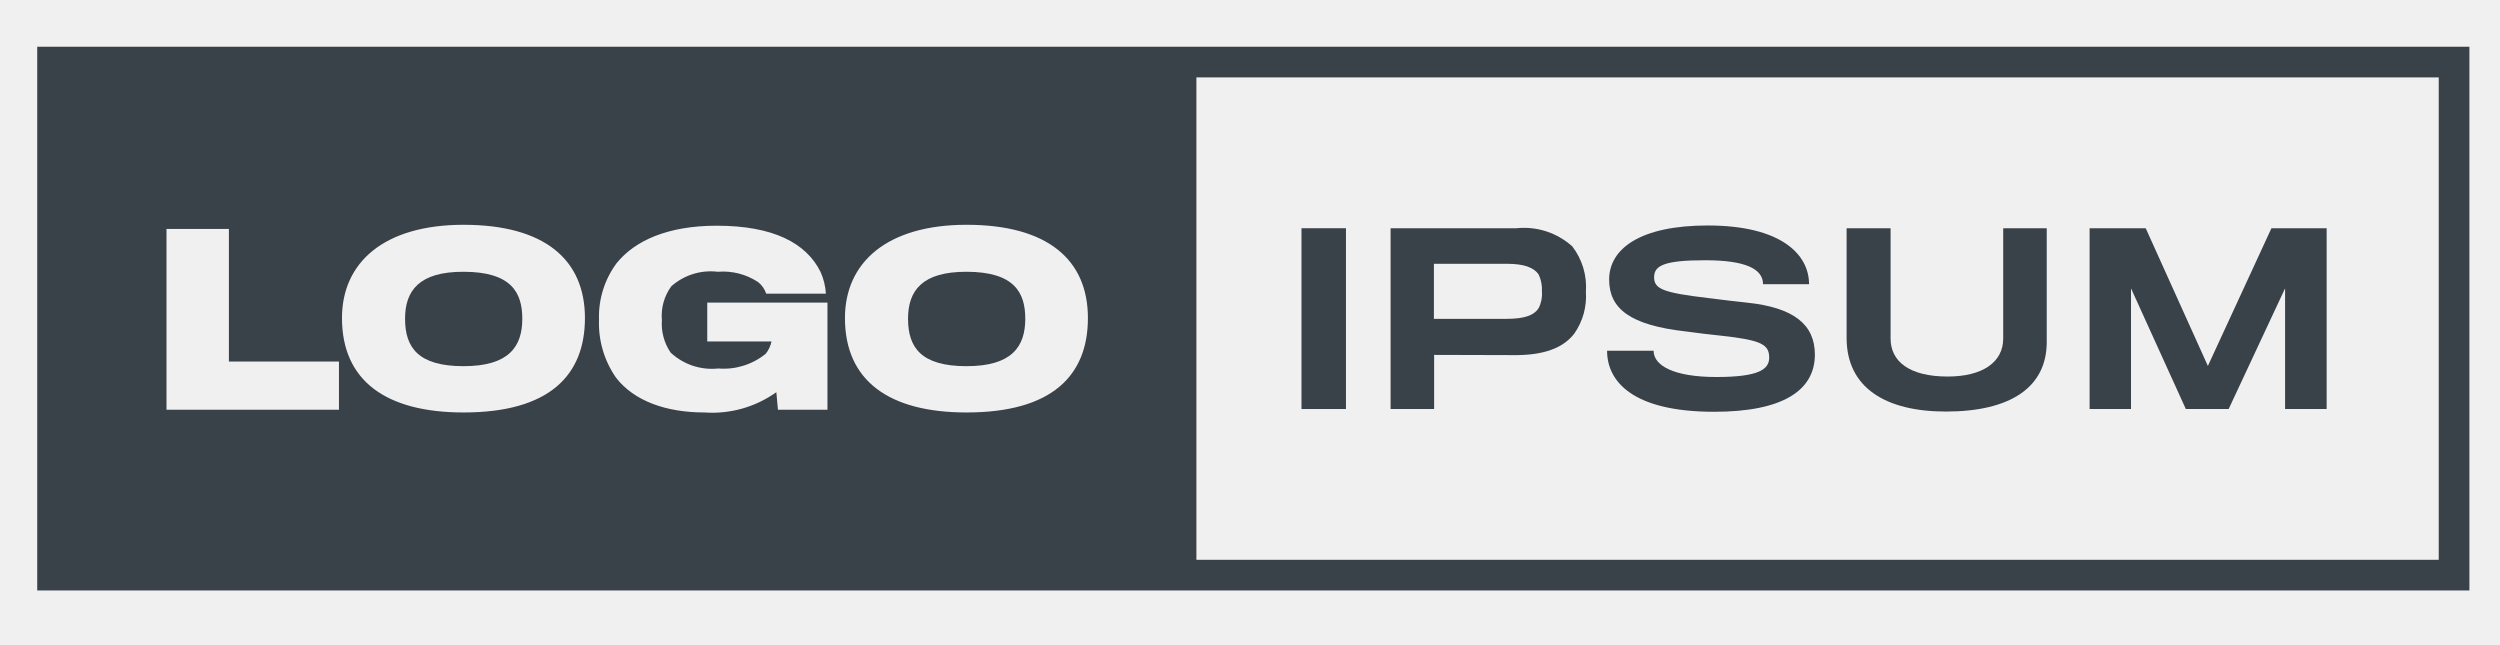
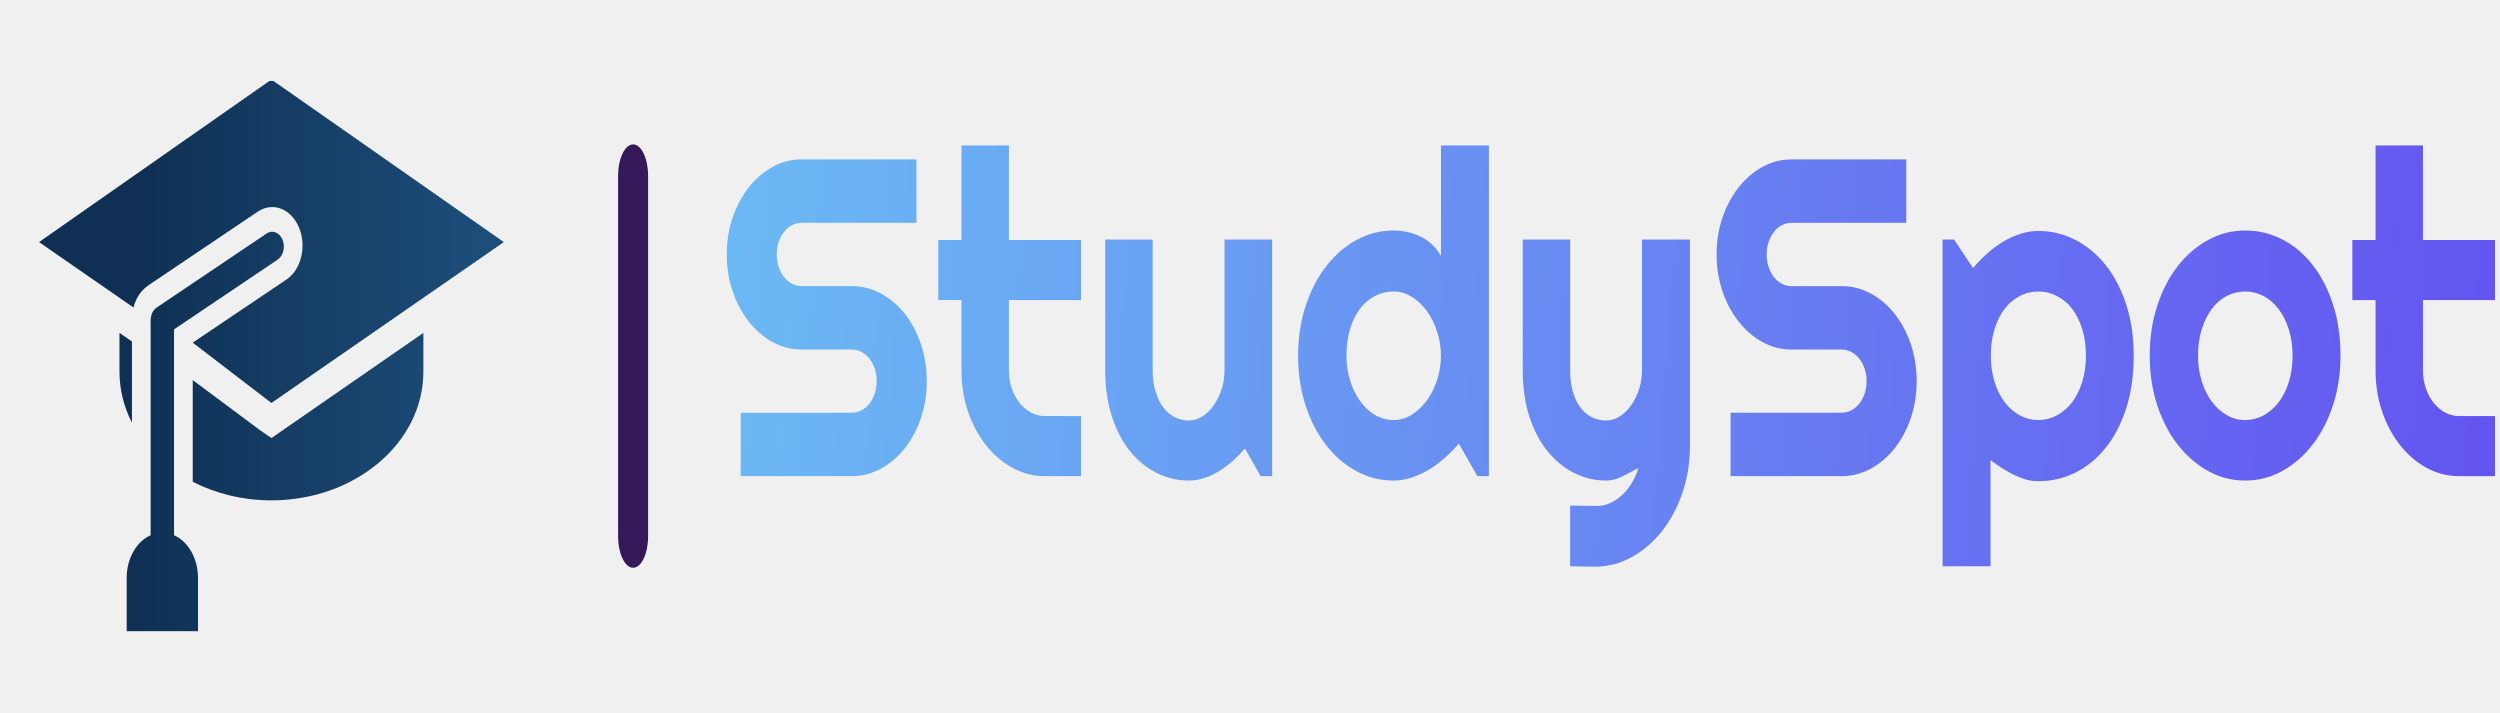
- <svg xmlns="http://www.w3.org/2000/svg" id="logo-10" width="163" height="42" viewBox="0 0 163 42" fill="none">
-   <path d="M30.21 17.719C33.348 17.719 34.054 19.082 34.054 20.782C34.054 22.584 33.2 23.875 30.223 23.875C27.265 23.875 26.41 22.659 26.41 20.782C26.41 18.935 27.342 17.719 30.21 17.719Z" class="ccustom" fill="#394149" />
-   <path d="M63.004 17.719C66.142 17.719 66.848 19.082 66.848 20.782C66.848 22.584 65.993 23.875 63.017 23.875C60.06 23.875 59.204 22.659 59.204 20.782C59.204 18.935 60.136 17.719 63.004 17.719Z" class="ccustom" fill="#394149" />
-   <path fill-rule="evenodd" clip-rule="evenodd" d="M2.427 38.5V3.047H161.005V38.5H2.427ZM78.005 36.5H159.005V5.047H78.005V36.5ZM30.225 26.893C35.796 26.893 38.138 24.49 38.138 20.737C38.138 16.923 35.5 14.656 30.225 14.656C25.031 14.656 22.297 17.118 22.297 20.737C22.297 24.821 25.165 26.893 30.225 26.893ZM10.856 14.926V26.713H22.1V23.574H14.924V14.926H10.856ZM50.722 26.713L50.617 25.571C49.256 26.542 47.6 27.01 45.932 26.893C43.425 26.893 41.337 26.142 40.166 24.626C39.394 23.519 39.004 22.191 39.055 20.842C39.011 19.522 39.415 18.225 40.2 17.163C41.385 15.692 43.533 14.716 46.731 14.716C50.41 14.716 52.572 15.842 53.502 17.734C53.702 18.18 53.819 18.658 53.848 19.145H49.956C49.858 18.849 49.675 18.588 49.431 18.394C48.656 17.88 47.73 17.642 46.803 17.719C46.259 17.653 45.708 17.703 45.185 17.866C44.662 18.029 44.18 18.302 43.77 18.665C43.305 19.302 43.086 20.086 43.155 20.872C43.101 21.622 43.302 22.368 43.725 22.989C44.139 23.374 44.63 23.666 45.166 23.845C45.703 24.024 46.271 24.085 46.833 24.025C47.949 24.116 49.058 23.771 49.926 23.064C50.112 22.831 50.241 22.557 50.301 22.264H46.113V19.731H53.95V26.713H50.722ZM63.019 26.893C68.589 26.893 70.932 24.49 70.932 20.737C70.932 16.923 68.29 14.656 63.019 14.656C57.825 14.656 55.091 17.118 55.091 20.737C55.091 24.821 57.959 26.893 63.019 26.893Z" class="ccustom" fill="#394149" />
-   <path d="M84.857 26.668V14.881H87.757V26.668H84.857Z" class="ccustom" fill="#394149" />
-   <path d="M102.649 21.743C101.914 22.704 100.649 23.143 98.866 23.154C98.49 23.154 93.505 23.139 93.505 23.139V26.668H90.667V14.881H98.867C99.524 14.812 100.189 14.881 100.817 15.085C101.446 15.29 102.024 15.624 102.515 16.067C103.163 16.911 103.478 17.964 103.401 19.025C103.467 19.99 103.202 20.949 102.649 21.743ZM100.322 17.9C100.022 17.45 99.375 17.2 98.28 17.2H93.49V20.788H98.249C99.42 20.788 100.037 20.548 100.322 20.082C100.491 19.754 100.564 19.384 100.532 19.016C100.557 18.632 100.485 18.248 100.322 17.9Z" class="ccustom" fill="#394149" />
-   <path d="M111.764 26.848C106.418 26.848 104.782 24.848 104.782 22.869H107.815C107.815 23.845 109.151 24.581 111.899 24.581C114.631 24.581 115.352 24.1 115.352 23.319C115.352 22.448 114.812 22.178 112.274 21.893C111.774 21.848 110.413 21.683 109.902 21.608C106.302 21.202 104.916 20.136 104.916 18.229C104.916 16.217 106.944 14.701 111.343 14.701C116.118 14.701 117.95 16.578 117.95 18.53H114.95C114.95 17.539 113.824 16.968 111.166 16.968C108.433 16.968 107.848 17.343 107.848 18.079C107.848 18.845 108.448 19.085 111.348 19.43C112.009 19.521 113.48 19.686 113.885 19.73C116.949 20.045 118.33 21.156 118.33 23.123C118.325 25.466 116.223 26.848 111.764 26.848Z" class="ccustom" fill="#394149" />
-   <path d="M126.87 26.833C122.952 26.833 120.399 25.286 120.399 22.033V14.881H123.266V22.073C123.266 23.56 124.483 24.55 126.99 24.55C129.257 24.55 130.609 23.62 130.609 22.073V14.881H133.447V22.3C133.447 25.257 131.074 26.833 126.87 26.833Z" class="ccustom" fill="#394149" />
-   <path d="M148.987 26.668V18.8L145.308 26.668H142.516L138.942 18.8V26.668H136.242V14.881H139.9L143.954 23.86L148.098 14.881H151.698V26.668H148.987Z" class="ccustom" fill="#394149" />
+ <svg xmlns="http://www.w3.org/2000/svg" width="839" height="239" viewBox="0 0 1539 339" fill="none">
+   <g clip-path="url(#clip0_1_15)">
+     <g clip-path="url(#clip1_1_15)">
+       <g clip-path="url(#clip2_1_15)">
+         <path d="M398.974 58.623C398.974 47.891 394.841 39.191 389.743 39.191C384.644 39.191 380.511 47.891 380.511 58.623V280.377C380.511 291.109 384.644 299.809 389.743 299.809C394.841 299.809 398.974 291.109 398.974 280.377V58.623Z" fill="#35185A" />
+       </g>
+       <mask id="mask0_1_15" style="mask-type:luminance" maskUnits="userSpaceOnUse" x="2" y="-1" width="1535" height="341">
+         <g clip-path="url(#clip3_1_15)">
+           <g clip-path="url(#clip4_1_15)">
+             <path d="M398.974 58.623C398.974 47.891 394.841 39.191 389.743 39.191C384.644 39.191 380.511 47.891 380.511 58.623V280.377C380.511 291.109 384.644 299.809 389.743 299.809C394.841 299.809 398.974 291.109 398.974 280.377V58.623Z" fill="black" />
+             <g clip-path="url(#clip5_1_15)">
+               <g clip-path="url(#clip6_1_15)">
+                 <g clip-path="url(#clip7_1_15)">
+                   <g clip-path="url(#clip8_1_15)">
+                     <path d="M447.392 106.898C447.392 98.84 448.609 91.266 451.042 84.174C453.475 77.119 456.773 70.936 460.935 65.627C465.127 60.317 470.022 56.121 475.621 53.039C481.191 49.958 487.156 48.417 493.517 48.417H564.177V87.46H493.517C491.377 87.46 489.384 87.961 487.537 88.963C485.661 89.929 484.034 91.303 482.656 93.085C481.249 94.867 480.15 96.928 479.359 99.267C478.567 101.644 478.171 104.187 478.171 106.898C478.171 109.608 478.567 112.17 479.359 114.584C480.15 116.96 481.249 119.039 482.656 120.822C484.034 122.604 485.661 123.996 487.537 124.999C489.384 125.964 491.377 126.447 493.517 126.447H524.34C530.701 126.447 536.695 127.969 542.324 131.014C547.952 134.059 552.862 138.236 557.054 143.546C561.216 148.855 564.499 155.056 566.903 162.148C569.307 169.277 570.508 176.87 570.508 184.928C570.508 192.985 569.307 200.56 566.903 207.652C564.499 214.707 561.216 220.889 557.054 226.199C552.862 231.508 547.952 235.704 542.324 238.786C536.695 241.868 530.701 243.409 524.34 243.409H455.967V204.366H524.34C526.48 204.366 528.488 203.864 530.364 202.862C532.211 201.897 533.837 200.523 535.244 198.74C536.652 196.958 537.736 194.897 538.498 192.558C539.29 190.182 539.685 187.638 539.685 184.928C539.685 182.217 539.29 179.674 538.498 177.297C537.736 174.958 536.652 172.897 535.244 171.115C533.837 169.37 532.211 167.996 530.364 166.994C528.488 165.991 526.48 165.49 524.34 165.49H493.517C487.156 165.49 481.191 163.949 475.621 160.867C470.022 157.785 465.127 153.589 460.935 148.28C456.773 142.97 453.475 136.769 451.042 129.677C448.609 122.548 447.392 114.955 447.392 106.898ZM665.484 243.409H643.279C636.185 243.409 629.531 241.701 623.316 238.285C617.073 234.906 611.62 230.246 606.96 224.305C602.269 218.364 598.576 211.458 595.879 203.586C593.212 195.677 591.878 187.248 591.878 178.3V135.024H577.588V98.042H591.878V39.839H621.074V98.042H665.484V135.024H621.074V178.3C621.074 182.199 621.646 185.838 622.789 189.216C623.932 192.632 625.5 195.603 627.494 198.128C629.487 200.653 631.847 202.676 634.573 204.199C637.299 205.684 640.201 206.427 643.279 206.427H665.484V243.409ZM776.068 243.409L766.395 226.421C764.02 229.132 761.5 231.694 758.832 234.108C756.135 236.484 753.321 238.563 750.39 240.345C747.458 242.128 744.439 243.539 741.332 244.578C738.225 245.618 735.059 246.138 731.834 246.138C724.741 246.138 718.086 244.541 711.872 241.348C705.628 238.192 700.161 233.68 695.471 227.814C690.81 221.984 687.132 214.874 684.435 206.482C681.738 198.091 680.389 188.697 680.389 178.3V97.763H709.586V178.3C709.586 183.164 710.186 187.527 711.388 191.389C712.561 195.25 714.144 198.499 716.137 201.135C718.16 203.772 720.505 205.758 723.172 207.095C725.869 208.469 728.757 209.156 731.834 209.156C734.824 209.156 737.668 208.264 740.365 206.482C743.061 204.737 745.406 202.398 747.4 199.465C749.393 196.568 750.961 193.282 752.105 189.606C753.248 185.967 753.819 182.199 753.819 178.3V97.763H783.147V243.409H776.068ZM916.552 39.839V243.409H909.473L898.085 223.414C895.3 226.607 892.354 229.578 889.247 232.325C886.14 235.073 882.871 237.468 879.442 239.51C875.983 241.552 872.451 243.167 868.845 244.356C865.239 245.544 861.575 246.138 857.852 246.138C849.762 246.138 842.155 244.207 835.032 240.345C827.909 236.484 821.68 231.137 816.345 224.305C811.01 217.473 806.803 209.36 803.725 199.966C800.647 190.572 799.109 180.342 799.109 169.277C799.109 158.324 800.647 148.131 803.725 138.7C806.803 129.269 811.01 121.119 816.345 114.249C821.68 107.343 827.909 101.941 835.032 98.042C842.155 94.143 849.762 92.194 857.852 92.194C860.432 92.194 863.1 92.472 865.855 93.029C868.61 93.549 871.293 94.422 873.902 95.647C876.51 96.872 878.958 98.487 881.245 100.492C883.531 102.498 885.466 104.948 887.049 107.844V39.839H916.552ZM887.049 169.277C887.049 164.227 886.272 159.326 884.718 154.573C883.194 149.784 881.113 145.551 878.474 141.875C875.807 138.236 872.7 135.303 869.153 133.075C865.635 130.847 861.868 129.733 857.852 129.733C853.837 129.733 850.055 130.643 846.508 132.462C842.961 134.281 839.883 136.881 837.275 140.26C834.666 143.676 832.614 147.834 831.119 152.735C829.624 157.6 828.876 163.113 828.876 169.277C828.876 174.624 829.624 179.711 831.119 184.538C832.614 189.328 834.666 193.542 837.275 197.181C839.883 200.82 842.961 203.679 846.508 205.758C850.055 207.837 853.837 208.877 857.852 208.877C861.868 208.877 865.635 207.763 869.153 205.535C872.7 203.308 875.807 200.356 878.474 196.68C881.113 193.004 883.194 188.789 884.718 184.037C886.272 179.284 887.049 174.364 887.049 169.277ZM981.628 299.161L966.59 298.882V261.51L982.903 261.788C985.747 261.788 988.502 261.194 991.17 260.006C993.808 258.818 996.255 257.184 998.513 255.105C1000.77 253.026 1002.76 250.556 1004.49 247.697C1006.19 244.838 1007.59 241.738 1008.67 238.396C1005.45 240.104 1002.16 241.812 998.82 243.52C995.508 245.265 992.166 246.138 988.795 246.138C981.701 246.138 975.047 244.541 968.833 241.348C962.618 238.192 957.166 233.68 952.476 227.814C947.786 221.984 944.092 214.874 941.395 206.482C938.728 198.091 937.394 188.697 937.394 178.3V97.763H966.59V178.3C966.59 183.461 967.177 187.954 968.349 191.778C969.522 195.64 971.119 198.87 973.142 201.47C975.135 204.032 977.48 205.962 980.177 207.262C982.845 208.524 985.717 209.156 988.795 209.156C991.814 209.156 994.658 208.264 997.325 206.482C1000.02 204.737 1002.37 202.398 1004.36 199.465C1006.35 196.568 1007.94 193.282 1009.11 189.606C1010.25 185.967 1010.82 182.199 1010.82 178.3V97.763H1040.33V225.029C1040.27 235.277 1038.7 244.894 1035.62 253.88C1032.55 262.865 1028.34 270.7 1023 277.383C1017.67 284.104 1011.45 289.414 1004.36 293.312C997.267 297.211 989.689 299.161 981.628 299.161ZM1056.73 106.898C1056.73 98.84 1057.95 91.266 1060.38 84.174C1062.81 77.119 1066.12 70.936 1070.32 65.627C1074.51 60.317 1079.39 56.121 1084.96 53.039C1090.56 49.958 1096.54 48.417 1102.9 48.417H1173.51V87.46H1102.9C1100.76 87.46 1098.75 87.961 1096.87 88.963C1095.03 89.929 1093.4 91.303 1091.99 93.085C1090.62 94.867 1089.53 96.928 1088.74 99.267C1087.95 101.644 1087.55 104.187 1087.55 106.898C1087.55 109.608 1087.95 112.17 1088.74 114.584C1089.53 116.96 1090.62 119.039 1091.99 120.822C1093.4 122.604 1095.03 123.996 1096.87 124.999C1098.75 125.964 1100.76 126.447 1102.9 126.447H1133.72C1140.08 126.447 1146.08 127.969 1151.7 131.014C1157.3 134.059 1162.2 138.236 1166.39 143.546C1170.58 148.855 1173.88 155.056 1176.28 162.148C1178.69 169.277 1179.89 176.87 1179.89 184.928C1179.89 192.985 1178.69 200.56 1176.28 207.652C1173.88 214.707 1170.58 220.889 1166.39 226.199C1162.2 231.508 1157.3 235.704 1151.7 238.786C1146.08 241.868 1140.08 243.409 1133.72 243.409H1065.35V204.366H1133.72C1135.86 204.366 1137.85 203.864 1139.7 202.862C1141.58 201.897 1143.22 200.523 1144.62 198.74C1146 196.958 1147.09 194.897 1147.88 192.558C1148.67 190.182 1149.07 187.638 1149.07 184.928C1149.07 182.217 1148.67 179.674 1147.88 177.297C1147.09 174.958 1146 172.897 1144.62 171.115C1143.22 169.37 1141.58 167.996 1139.7 166.994C1137.85 165.991 1135.86 165.49 1133.72 165.49H1102.9C1096.54 165.49 1090.56 163.949 1084.96 160.867C1079.39 157.785 1074.51 153.589 1070.32 148.28C1066.12 142.97 1062.81 136.769 1060.38 129.677C1057.95 122.548 1056.73 114.955 1056.73 106.898ZM1225.35 233.606V298.882H1195.85V97.763H1202.93L1214.63 115.308C1217.29 112.152 1220.19 109.163 1223.33 106.341C1226.47 103.519 1229.74 101.087 1233.14 99.044C1236.54 97.039 1240.07 95.443 1243.73 94.254C1247.37 93.066 1251.05 92.472 1254.77 92.472C1262.86 92.472 1270.47 94.31 1277.59 97.986C1284.71 101.662 1290.94 106.842 1296.28 113.525C1301.61 120.246 1305.82 128.341 1308.9 137.809C1311.97 147.277 1313.51 157.767 1313.51 169.277C1313.51 181.27 1311.97 192.038 1308.9 201.581C1305.82 211.161 1301.61 219.274 1296.28 225.92C1290.94 232.604 1284.71 237.709 1277.59 241.237C1270.47 244.764 1262.86 246.528 1254.77 246.528C1252.19 246.528 1249.64 246.175 1247.12 245.469C1244.57 244.727 1242.06 243.743 1239.6 242.518C1237.14 241.292 1234.7 239.918 1232.3 238.396C1229.9 236.837 1227.58 235.24 1225.35 233.606ZM1284.1 169.277C1284.1 163.113 1283.32 157.6 1281.77 152.735C1280.24 147.834 1278.16 143.676 1275.52 140.26C1272.86 136.881 1269.73 134.281 1266.16 132.462C1262.58 130.643 1258.79 129.733 1254.77 129.733C1250.78 129.733 1247.02 130.643 1243.47 132.462C1239.92 134.281 1236.83 136.881 1234.19 140.26C1231.52 143.676 1229.43 147.834 1227.9 152.735C1226.35 157.6 1225.57 163.113 1225.57 169.277C1225.57 175.181 1226.35 180.584 1227.9 185.485C1229.43 190.386 1231.52 194.563 1234.19 198.016C1236.83 201.432 1239.92 204.106 1243.47 206.037C1247.02 207.93 1250.78 208.877 1254.77 208.877C1258.79 208.877 1262.58 207.93 1266.16 206.037C1269.73 204.106 1272.86 201.432 1275.52 198.016C1278.16 194.563 1280.24 190.386 1281.77 185.485C1283.32 180.584 1284.1 175.181 1284.1 169.277ZM1440.81 169.277C1440.81 180.157 1439.27 190.293 1436.19 199.687C1433.11 209.081 1428.92 217.194 1423.61 224.027C1418.34 230.859 1412.14 236.261 1405.02 240.234C1397.89 244.17 1390.26 246.138 1382.11 246.138C1374.02 246.138 1366.41 244.17 1359.29 240.234C1352.16 236.261 1345.93 230.859 1340.6 224.027C1335.26 217.194 1331.06 209.081 1327.98 199.687C1324.9 190.293 1323.36 180.157 1323.36 169.277C1323.36 158.249 1324.9 148.02 1327.98 138.589C1331.06 129.157 1335.26 121.007 1340.6 114.138C1345.93 107.306 1352.16 101.941 1359.29 98.042C1366.41 94.143 1374.02 92.194 1382.11 92.194C1390.26 92.194 1397.89 94.032 1405.02 97.708C1412.14 101.384 1418.34 106.6 1423.61 113.358C1428.92 120.116 1433.11 128.229 1436.19 137.698C1439.27 147.166 1440.81 157.692 1440.81 169.277ZM1411.3 169.277C1411.3 163.299 1410.53 157.897 1408.97 153.07C1407.45 148.206 1405.35 144.028 1402.68 140.538C1400.05 137.048 1396.95 134.374 1393.41 132.518C1389.86 130.661 1386.09 129.733 1382.11 129.733C1378.09 129.733 1374.31 130.661 1370.76 132.518C1367.22 134.374 1364.14 137.048 1361.53 140.538C1358.92 144.028 1356.87 148.206 1355.37 153.07C1353.85 157.897 1353.09 163.299 1353.09 169.277C1353.09 174.921 1353.85 180.138 1355.37 184.928C1356.87 189.755 1358.92 193.932 1361.53 197.459C1364.14 200.987 1367.22 203.772 1370.76 205.814C1374.31 207.856 1378.09 208.877 1382.11 208.877C1386.09 208.877 1389.86 207.93 1393.41 206.037C1396.95 204.106 1400.05 201.432 1402.68 198.016C1405.35 194.563 1407.45 190.386 1408.97 185.485C1410.53 180.584 1411.3 175.181 1411.3 169.277ZM1536 243.409H1513.8C1506.7 243.409 1500.05 241.701 1493.83 238.285C1487.59 234.906 1482.14 230.246 1477.48 224.305C1472.79 218.364 1469.09 211.458 1466.4 203.586C1463.73 195.677 1462.4 187.248 1462.4 178.3V135.024H1448.11V98.042H1462.4V39.839H1491.59V98.042H1536V135.024H1491.59V178.3C1491.59 182.199 1492.16 185.838 1493.31 189.216C1494.45 192.632 1496.02 195.603 1498.01 198.128C1500.01 200.653 1502.36 202.676 1505.09 204.199C1507.82 205.684 1510.72 206.427 1513.8 206.427H1536V243.409Z" fill="white" />
+                   </g>
+                 </g>
+               </g>
+             </g>
+             <g clip-path="url(#clip9_1_15)">
+               <g clip-path="url(#clip10_1_15)">
+                 <path d="M107.132 279.78V153.067L170.925 110.115C174.433 107.757 175.766 102.237 173.901 97.789C172.033 93.345 167.678 91.653 164.167 94.019L97.634 138.815C95.147 140.492 93.774 141.703 93.011 145.119C92.516 147.113 92.741 150.135 92.741 151.904V279.776C84.166 283.561 77.99 293.875 77.99 306.008V339.731H121.883V306.008C121.883 293.878 115.703 283.564 107.132 279.78Z" fill="black" />
+                 <path d="M81.228 160.533L73.549 155.218V179.036C73.549 190.221 76.297 200.859 81.228 210.513V160.533Z" fill="black" />
+                 <path d="M167.088 219.974L159.783 214.914L118.645 184.275V246.869C132.777 254.132 149.355 258.317 167.091 258.317C218.752 258.317 260.633 222.829 260.633 179.039V155.218L174.393 214.914L167.088 219.974Z" fill="black" />
+                 <path d="M167.091 -0.731L24.023 99.328L24.625 99.747L82.192 139.599C84.509 130.601 89.681 127.05 92.228 125.333L158.761 80.537C161.458 78.722 164.492 77.763 167.537 77.763C174.465 77.763 180.8 82.575 184.067 90.348C188.902 101.891 185.428 116.262 176.327 122.391L118.642 161.226L167.088 198.369L309.73 99.626L310.159 99.328L167.091 -0.731Z" fill="black" />
+                 <path d="M167.281 92.386C167.454 92.379 167.626 92.386 167.799 92.39C167.71 92.386 167.623 92.346 167.534 92.346C167.451 92.346 167.367 92.382 167.281 92.386Z" fill="black" />
+               </g>
+             </g>
+           </g>
+         </g>
+       </mask>
+       <g mask="url(#mask0_1_15)">
+         <path d="M1536.09 -0.731H2.001V339.731H1536.09V-0.731Z" fill="url(#paint0_linear_1_15)" />
+       </g>
+       <mask id="mask1_1_15" style="mask-type:luminance" maskUnits="userSpaceOnUse" x="2" y="-1" width="1535" height="341">
+         <g clip-path="url(#clip11_1_15)">
+           <g clip-path="url(#clip12_1_15)">
+             <path d="M398.974 58.623C398.974 47.891 394.841 39.191 389.743 39.191C384.644 39.191 380.511 47.891 380.511 58.623V280.377C380.511 291.109 384.644 299.809 389.743 299.809C394.841 299.809 398.974 291.109 398.974 280.377V58.623Z" fill="black" />
+             <g clip-path="url(#clip13_1_15)">
+               <g clip-path="url(#clip14_1_15)">
+                 <path d="M107.132 279.78V153.067L170.925 110.115C174.433 107.757 175.766 102.237 173.901 97.789C172.033 93.345 167.678 91.653 164.167 94.019L97.634 138.815C95.147 140.492 93.774 141.703 93.011 145.119C92.516 147.113 92.741 150.135 92.741 151.904V279.776C84.166 283.561 77.99 293.875 77.99 306.008V339.731H121.883V306.008C121.883 293.878 115.703 283.564 107.132 279.78Z" fill="white" />
+                 <path d="M81.228 160.533L73.549 155.218V179.036C73.549 190.221 76.297 200.859 81.228 210.513V160.533Z" fill="white" />
+                 <path d="M167.088 219.974L159.783 214.914L118.645 184.275V246.869C132.777 254.132 149.355 258.317 167.091 258.317C218.752 258.317 260.633 222.829 260.633 179.039V155.218L174.393 214.914L167.088 219.974Z" fill="white" />
+                 <path d="M167.091 -0.731L24.023 99.328L24.625 99.747L82.192 139.599C84.509 130.601 89.681 127.05 92.228 125.333L158.761 80.537C161.458 78.722 164.492 77.763 167.537 77.763C174.465 77.763 180.8 82.575 184.067 90.348C188.902 101.891 185.428 116.262 176.327 122.391L118.642 161.226L167.088 198.369L309.73 99.626L310.159 99.328L167.091 -0.731Z" fill="white" />
+                 <path d="M167.281 92.386C167.454 92.379 167.626 92.386 167.799 92.39C167.71 92.386 167.623 92.346 167.534 92.346C167.451 92.346 167.367 92.382 167.281 92.386Z" fill="white" />
+               </g>
+             </g>
+           </g>
+         </g>
+       </mask>
+       <g mask="url(#mask1_1_15)">
+         <path d="M1536.09 -0.731H2.001V339.731H1536.09V-0.731Z" fill="url(#paint1_linear_1_15)" />
+       </g>
+     </g>
+   </g>
+   <defs>
+     <linearGradient id="paint0_linear_1_15" x1="2.001" y1="196.056" x2="1527.58" y2="312.916" gradientUnits="userSpaceOnUse">
+       <stop stop-color="#6EE2F5" />
+       <stop offset="1" stop-color="#6454F0" />
+     </linearGradient>
+     <linearGradient id="paint1_linear_1_15" x1="84.842" y1="169.5" x2="1445.58" y2="169.5" gradientUnits="userSpaceOnUse">
+       <stop stop-color="#0F3054" />
+       <stop offset="0.498" stop-color="#3B8DCB" />
+       <stop offset="1" stop-color="#0F3054" />
+     </linearGradient>
+     <clipPath id="clip0_1_15">
+       <rect width="1538.09" height="339" fill="white" />
+     </clipPath>
+     <clipPath id="clip1_1_15">
+       <rect width="1534.09" height="340.463" fill="white" transform="translate(2.00079 -0.7314)" />
+     </clipPath>
+     <clipPath id="clip2_1_15">
+       <rect width="1534.09" height="340.463" fill="white" transform="translate(2.00079 -0.7314)" />
+     </clipPath>
+     <clipPath id="clip3_1_15">
+       <rect width="1534.09" height="340.463" fill="white" transform="translate(2.00079 -0.7314)" />
+     </clipPath>
+     <clipPath id="clip4_1_15">
+       <rect width="1534.09" height="340.463" fill="white" transform="translate(2.00079 -0.7314)" />
+     </clipPath>
+     <clipPath id="clip5_1_15">
+       <rect width="1088.79" height="259.321" fill="white" transform="translate(447.304 39.8394)" />
+     </clipPath>
+     <clipPath id="clip6_1_15">
+       <rect width="1088.79" height="259.321" fill="white" transform="translate(447.304 39.8394)" />
+     </clipPath>
+     <clipPath id="clip7_1_15">
+       <rect width="1088.79" height="259.321" fill="white" transform="translate(447.304 39.8394)" />
+     </clipPath>
+     <clipPath id="clip8_1_15">
+       <rect width="1088.79" height="259.321" fill="white" transform="translate(447.304 39.8394)" />
+     </clipPath>
+     <clipPath id="clip9_1_15">
+       <rect width="330.18" height="340.463" fill="white" transform="translate(2.00079 -0.7314)" />
+     </clipPath>
+     <clipPath id="clip10_1_15">
+       <rect width="286.135" height="340.463" fill="white" transform="translate(24.0231 -0.731415)" />
+     </clipPath>
+     <clipPath id="clip11_1_15">
+       <rect width="1534.09" height="340.463" fill="white" transform="translate(2.00079 -0.7314)" />
+     </clipPath>
+     <clipPath id="clip12_1_15">
+       <rect width="1534.09" height="340.463" fill="white" transform="translate(2.00079 -0.7314)" />
+     </clipPath>
+     <clipPath id="clip13_1_15">
+       <rect width="330.18" height="340.463" fill="white" transform="translate(2.00079 -0.7314)" />
+     </clipPath>
+     <clipPath id="clip14_1_15">
+       <rect width="286.135" height="340.463" fill="white" transform="translate(24.0231 -0.731415)" />
+     </clipPath>
+   </defs>
</svg>
